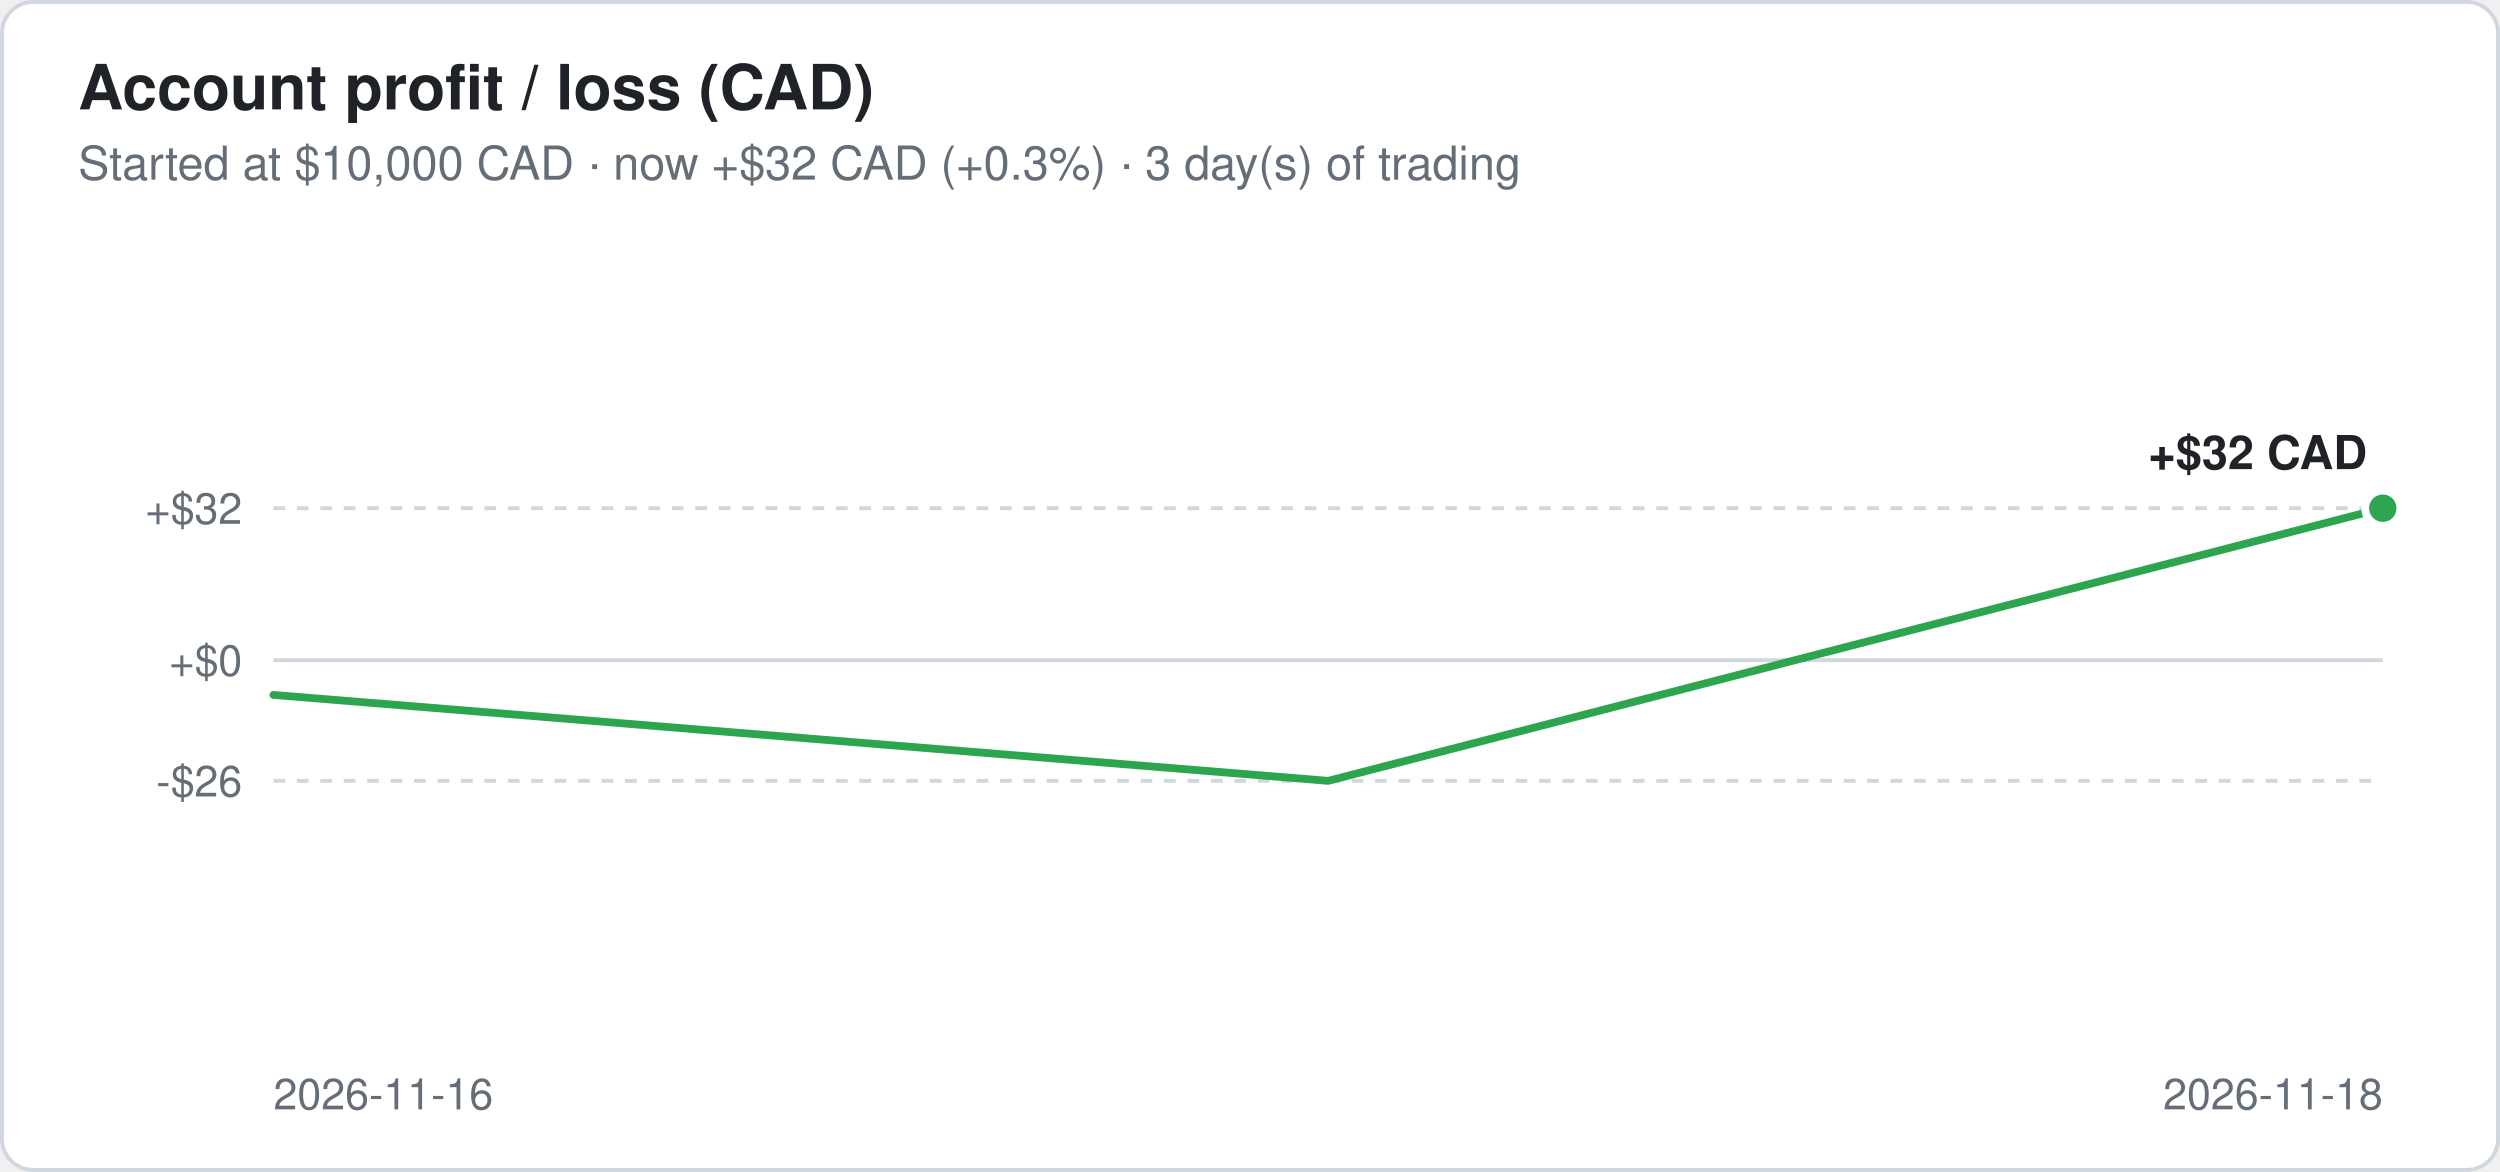
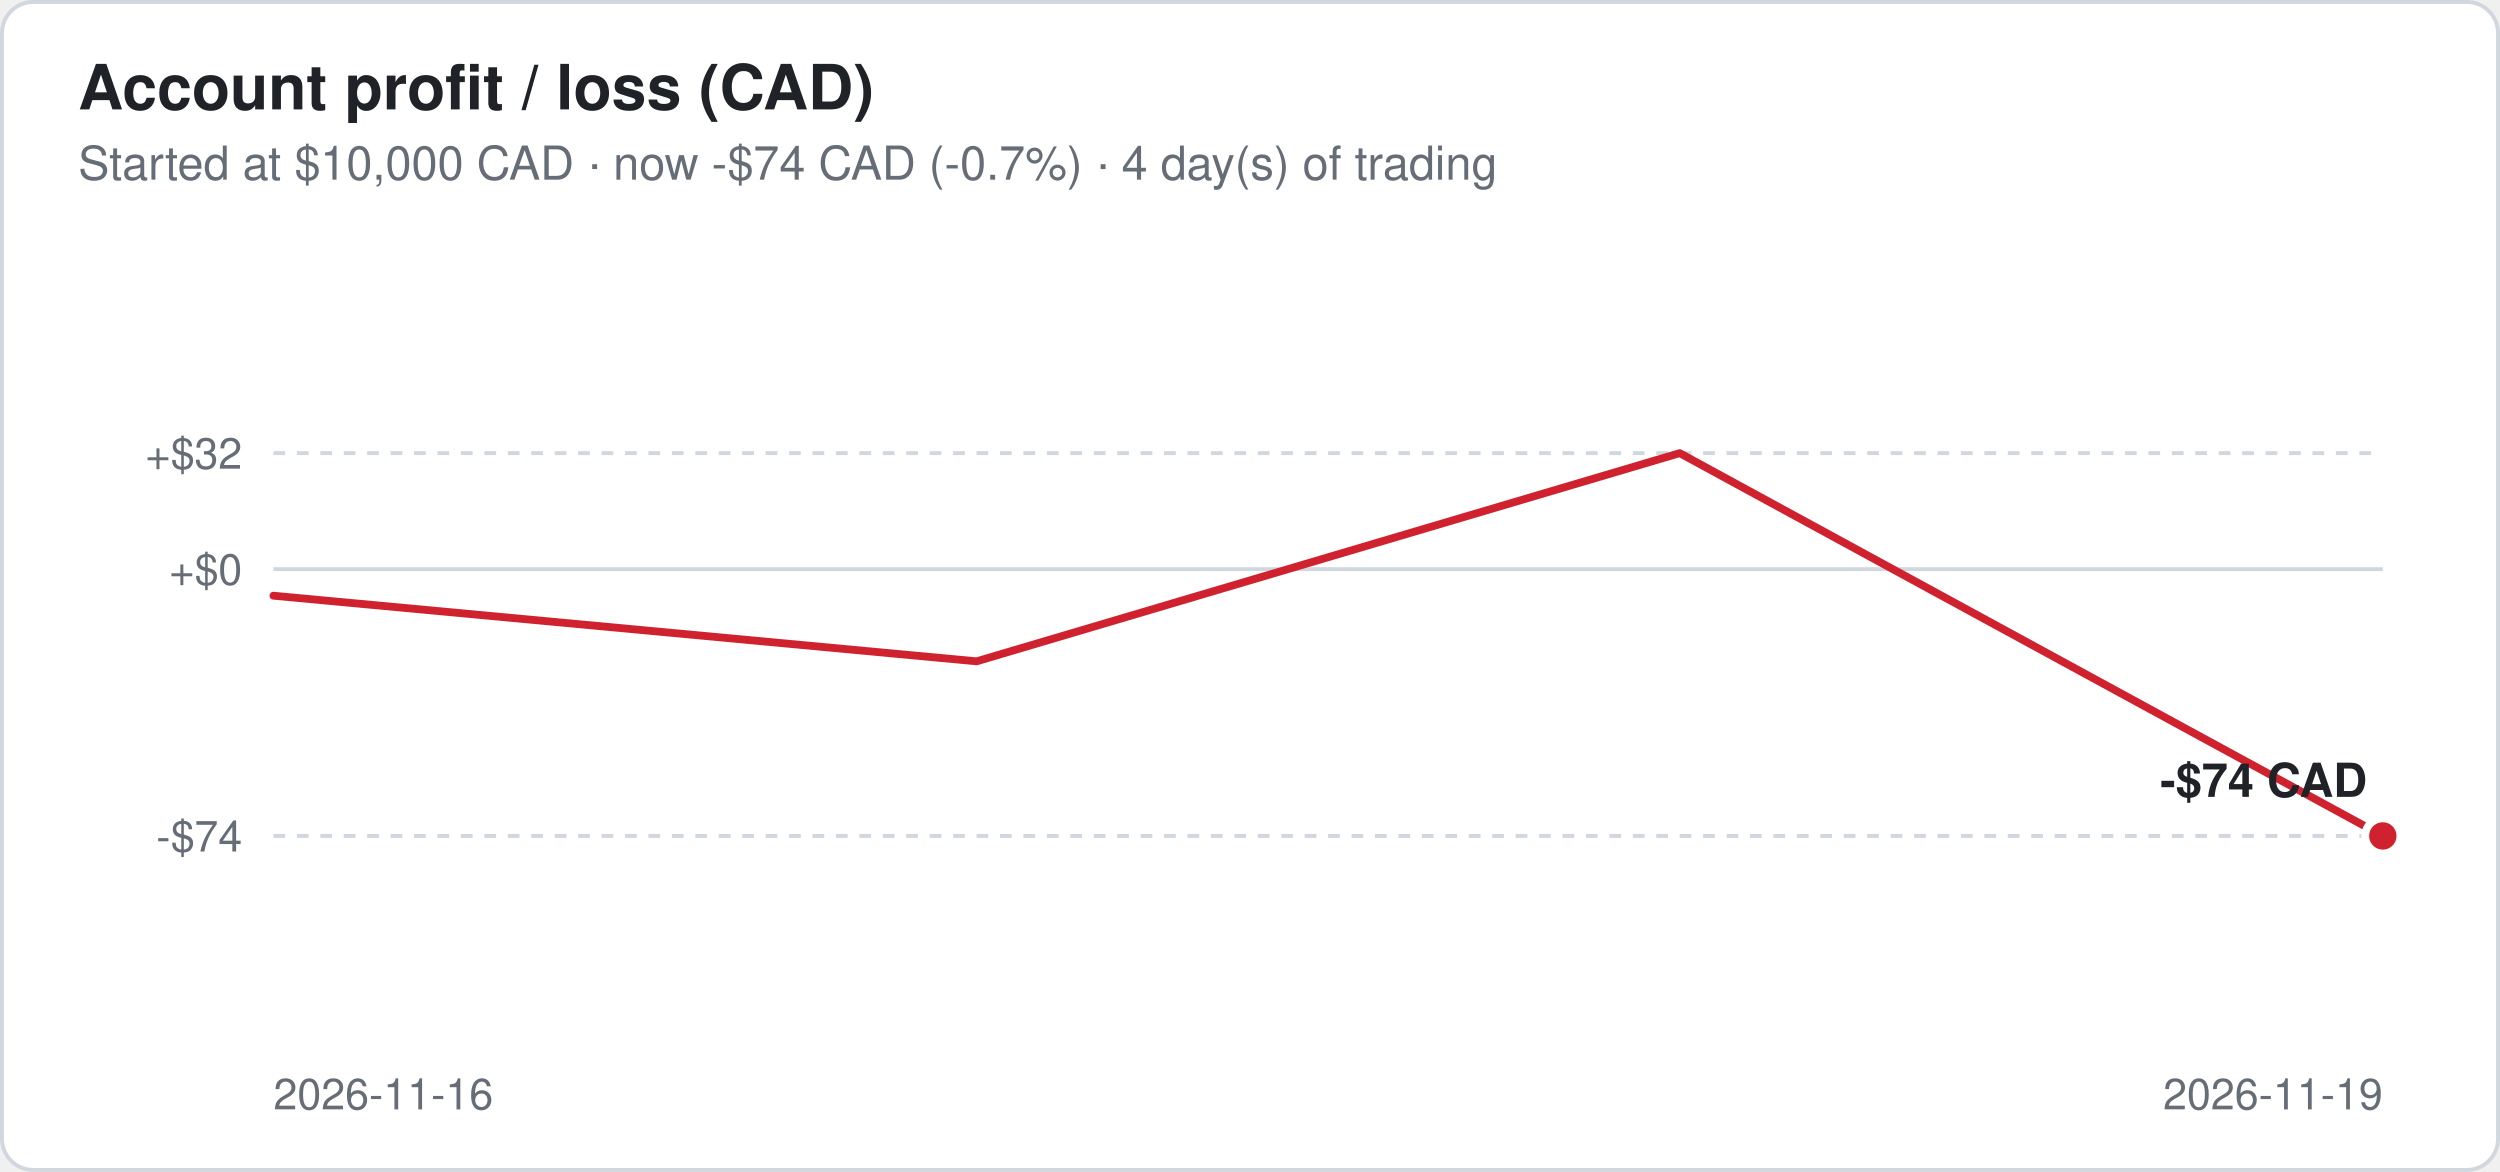
<svg xmlns="http://www.w3.org/2000/svg" width="640" height="300" viewBox="0 0 640 300" font-family="Helvetica, Arial, sans-serif">
  <rect x="0.5" y="0.5" width="639" height="299" rx="8" fill="#ffffff" stroke="#d0d7de" />
  <text x="20" y="28" font-size="16" font-weight="bold" fill="#1f2328">Account profit / loss (CAD)</text>
-   <text x="20" y="46" font-size="12" fill="#656d76">Started at $10,000 CAD · now +$32 CAD (+0.3%) · 3 day(s) of trading</text>
-   <line x1="70" x2="610" y1="199.9" y2="199.9" stroke="#d0d7de" stroke-width="1" stroke-dasharray="3 3" />
-   <text x="62" y="203.9" font-size="11" text-anchor="end" fill="#656d76">-$26</text>
-   <line x1="70" x2="610" y1="169.0" y2="169.0" stroke="#d0d7de" stroke-width="1" />
-   <text x="62" y="173.0" font-size="11" text-anchor="end" fill="#656d76">+$0</text>
-   <line x1="70" x2="610" y1="130.1" y2="130.1" stroke="#d0d7de" stroke-width="1" stroke-dasharray="3 3" />
-   <text x="62" y="134.1" font-size="11" text-anchor="end" fill="#656d76">+$32</text>
-   <path d="M70.0,177.9 L340.0,199.9 L610.0,130.1" fill="none" stroke="#2da44e" stroke-width="2" stroke-linejoin="round" stroke-linecap="round" />
-   <circle cx="610.0" cy="130.1" r="4.5" fill="#2da44e" stroke="#ffffff" stroke-width="2" />
-   <text x="606.0" y="120.1" font-size="12" font-weight="bold" text-anchor="end" fill="#1f2328">+$32 CAD</text>
+   <text x="20" y="46" font-size="12" fill="#656d76">Started at $10,000 CAD · now -$74 CAD (-0.7%) · 4 day(s) of trading</text>
+   <line x1="70" x2="610" y1="214.0" y2="214.0" stroke="#d0d7de" stroke-width="1" stroke-dasharray="3 3" />
+   <text x="62" y="218.0" font-size="11" text-anchor="end" fill="#656d76">-$74</text>
+   <line x1="70" x2="610" y1="145.7" y2="145.7" stroke="#d0d7de" stroke-width="1" />
+   <text x="62" y="149.7" font-size="11" text-anchor="end" fill="#656d76">+$0</text>
+   <line x1="70" x2="610" y1="116.0" y2="116.0" stroke="#d0d7de" stroke-width="1" stroke-dasharray="3 3" />
+   <text x="62" y="120.0" font-size="11" text-anchor="end" fill="#656d76">+$32</text>
+   <path d="M70.0,152.5 L250.0,169.3 L430.0,116.0 L610.0,214.0" fill="none" stroke="#cf222e" stroke-width="2" stroke-linejoin="round" stroke-linecap="round" />
+   <circle cx="610.0" cy="214.0" r="4.5" fill="#cf222e" stroke="#ffffff" stroke-width="2" />
+   <text x="606.0" y="204.0" font-size="12" font-weight="bold" text-anchor="end" fill="#1f2328">-$74 CAD</text>
  <text x="70" y="284" font-size="11" fill="#656d76">2026-11-16</text>
-   <text x="610" y="284" font-size="11" text-anchor="end" fill="#656d76">2026-11-18</text>
+   <text x="610" y="284" font-size="11" text-anchor="end" fill="#656d76">2026-11-19</text>
</svg>
